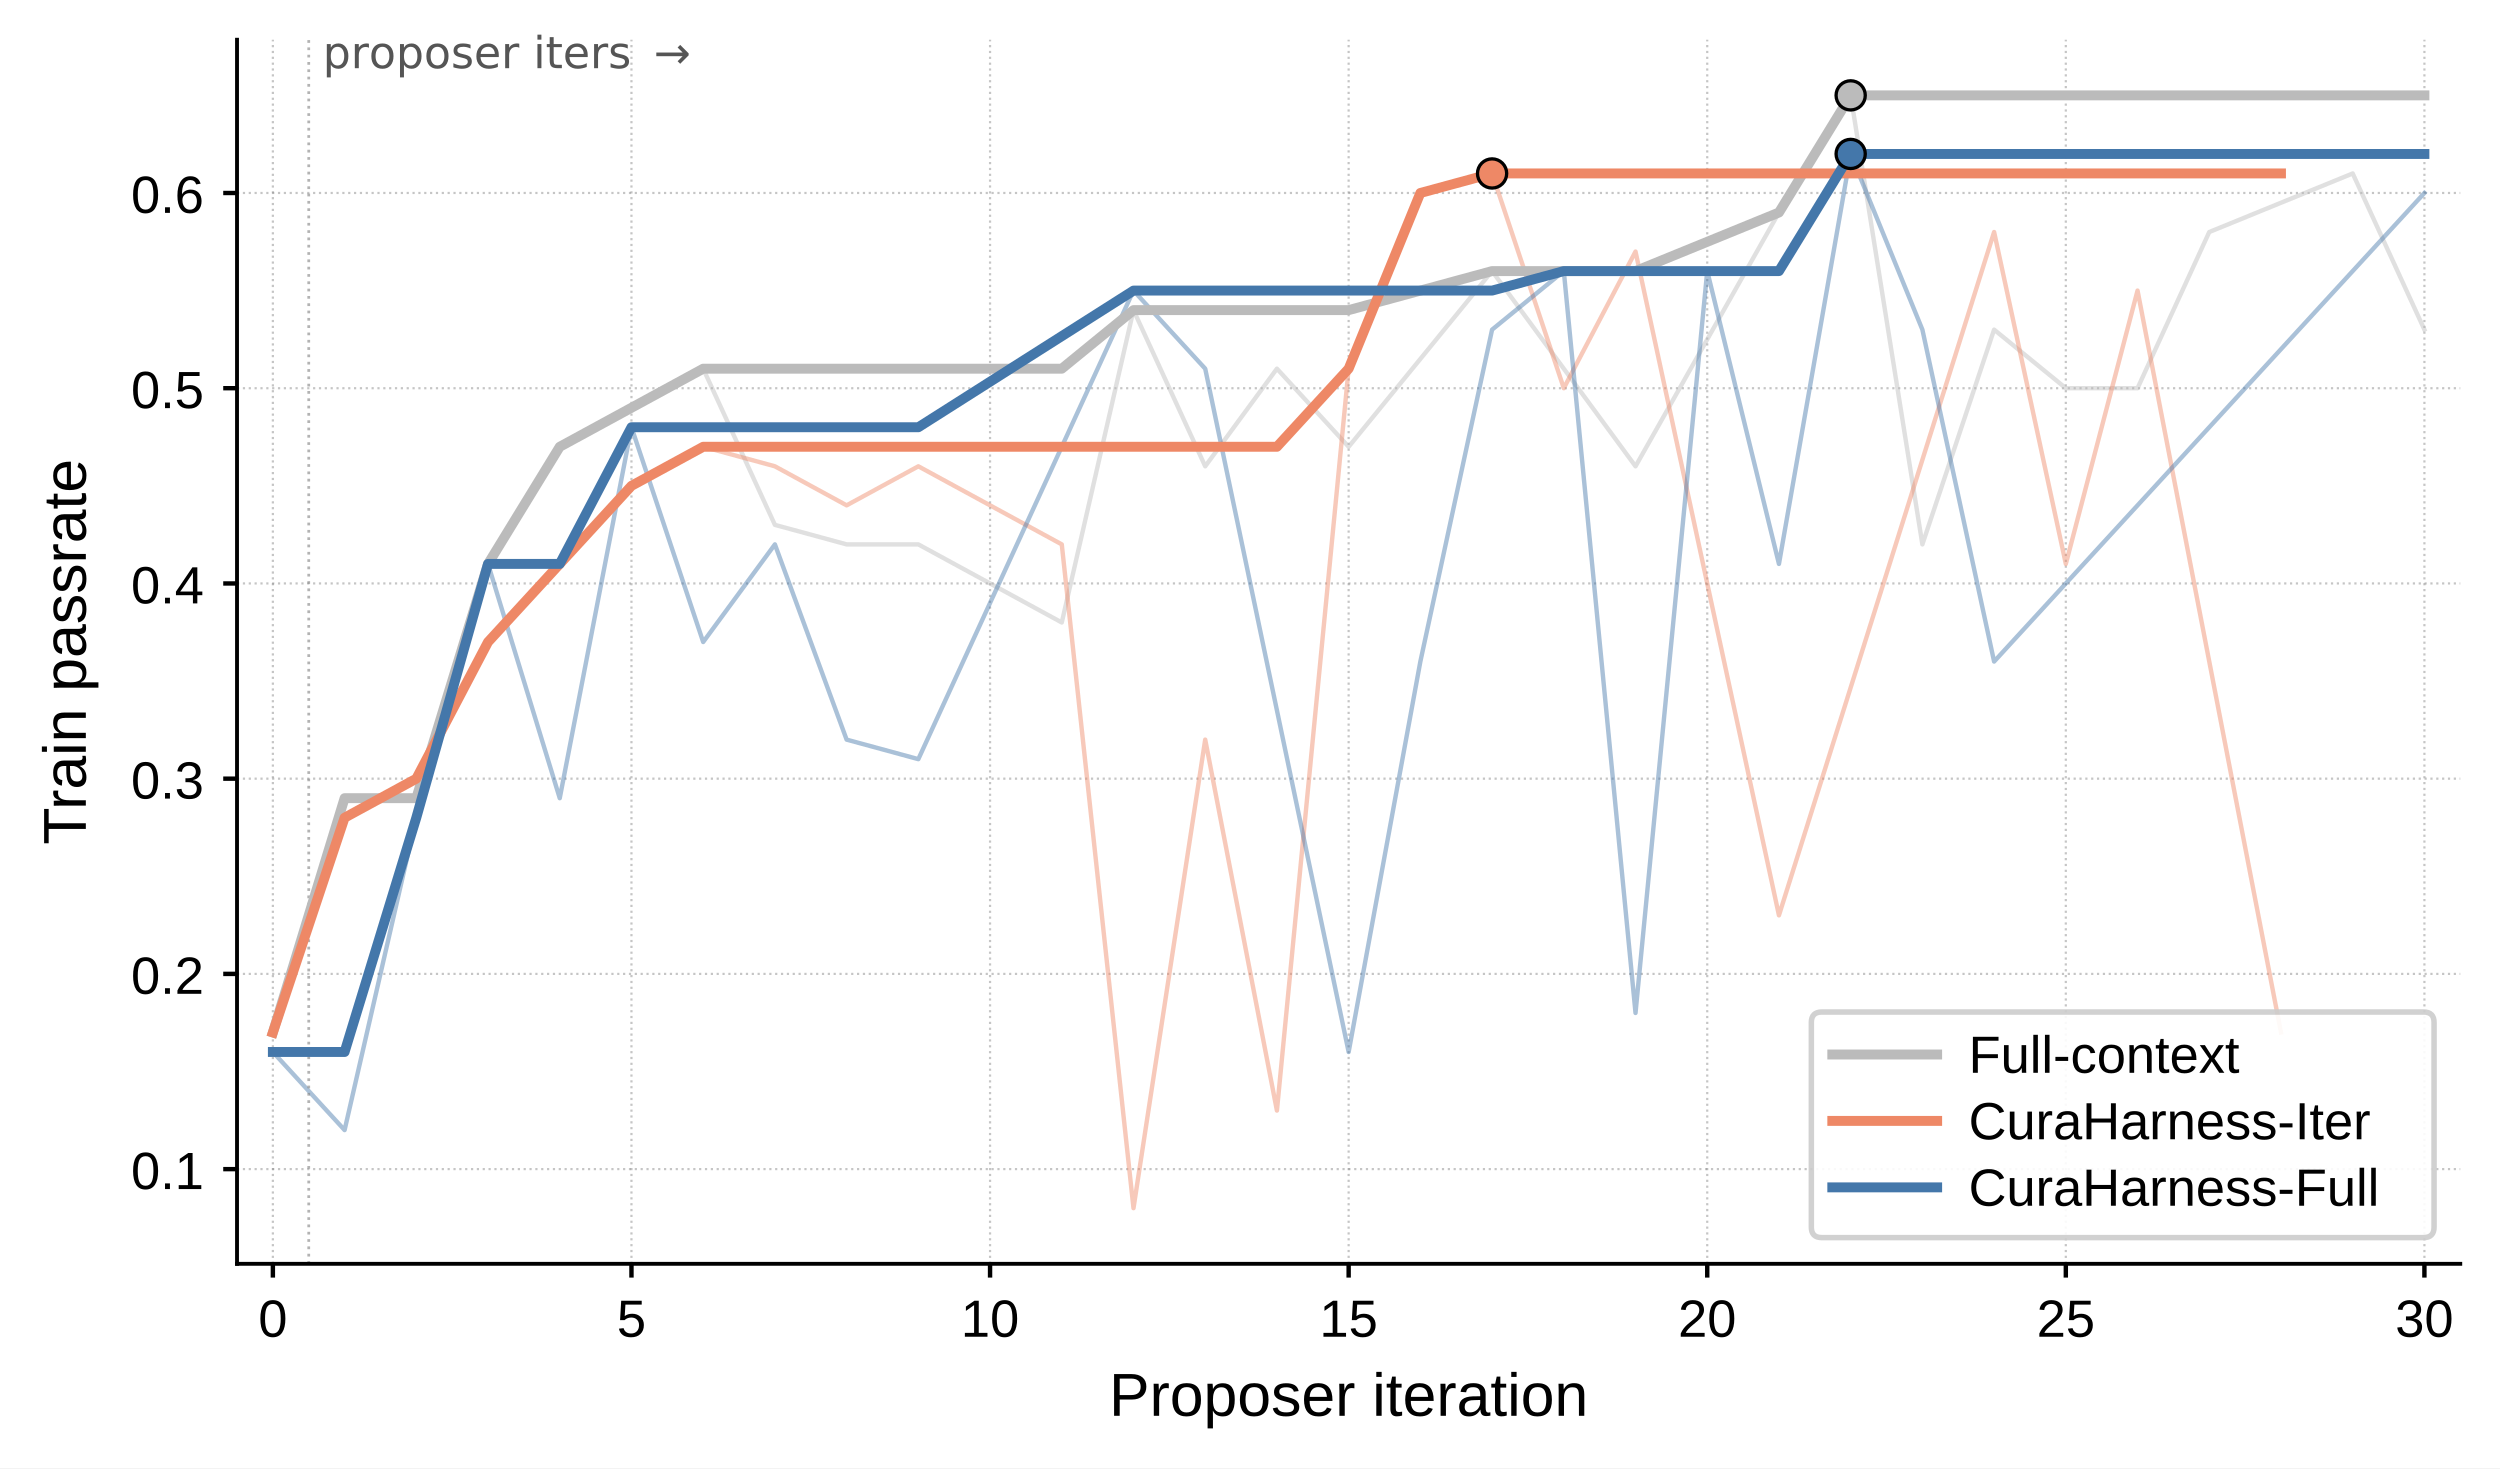
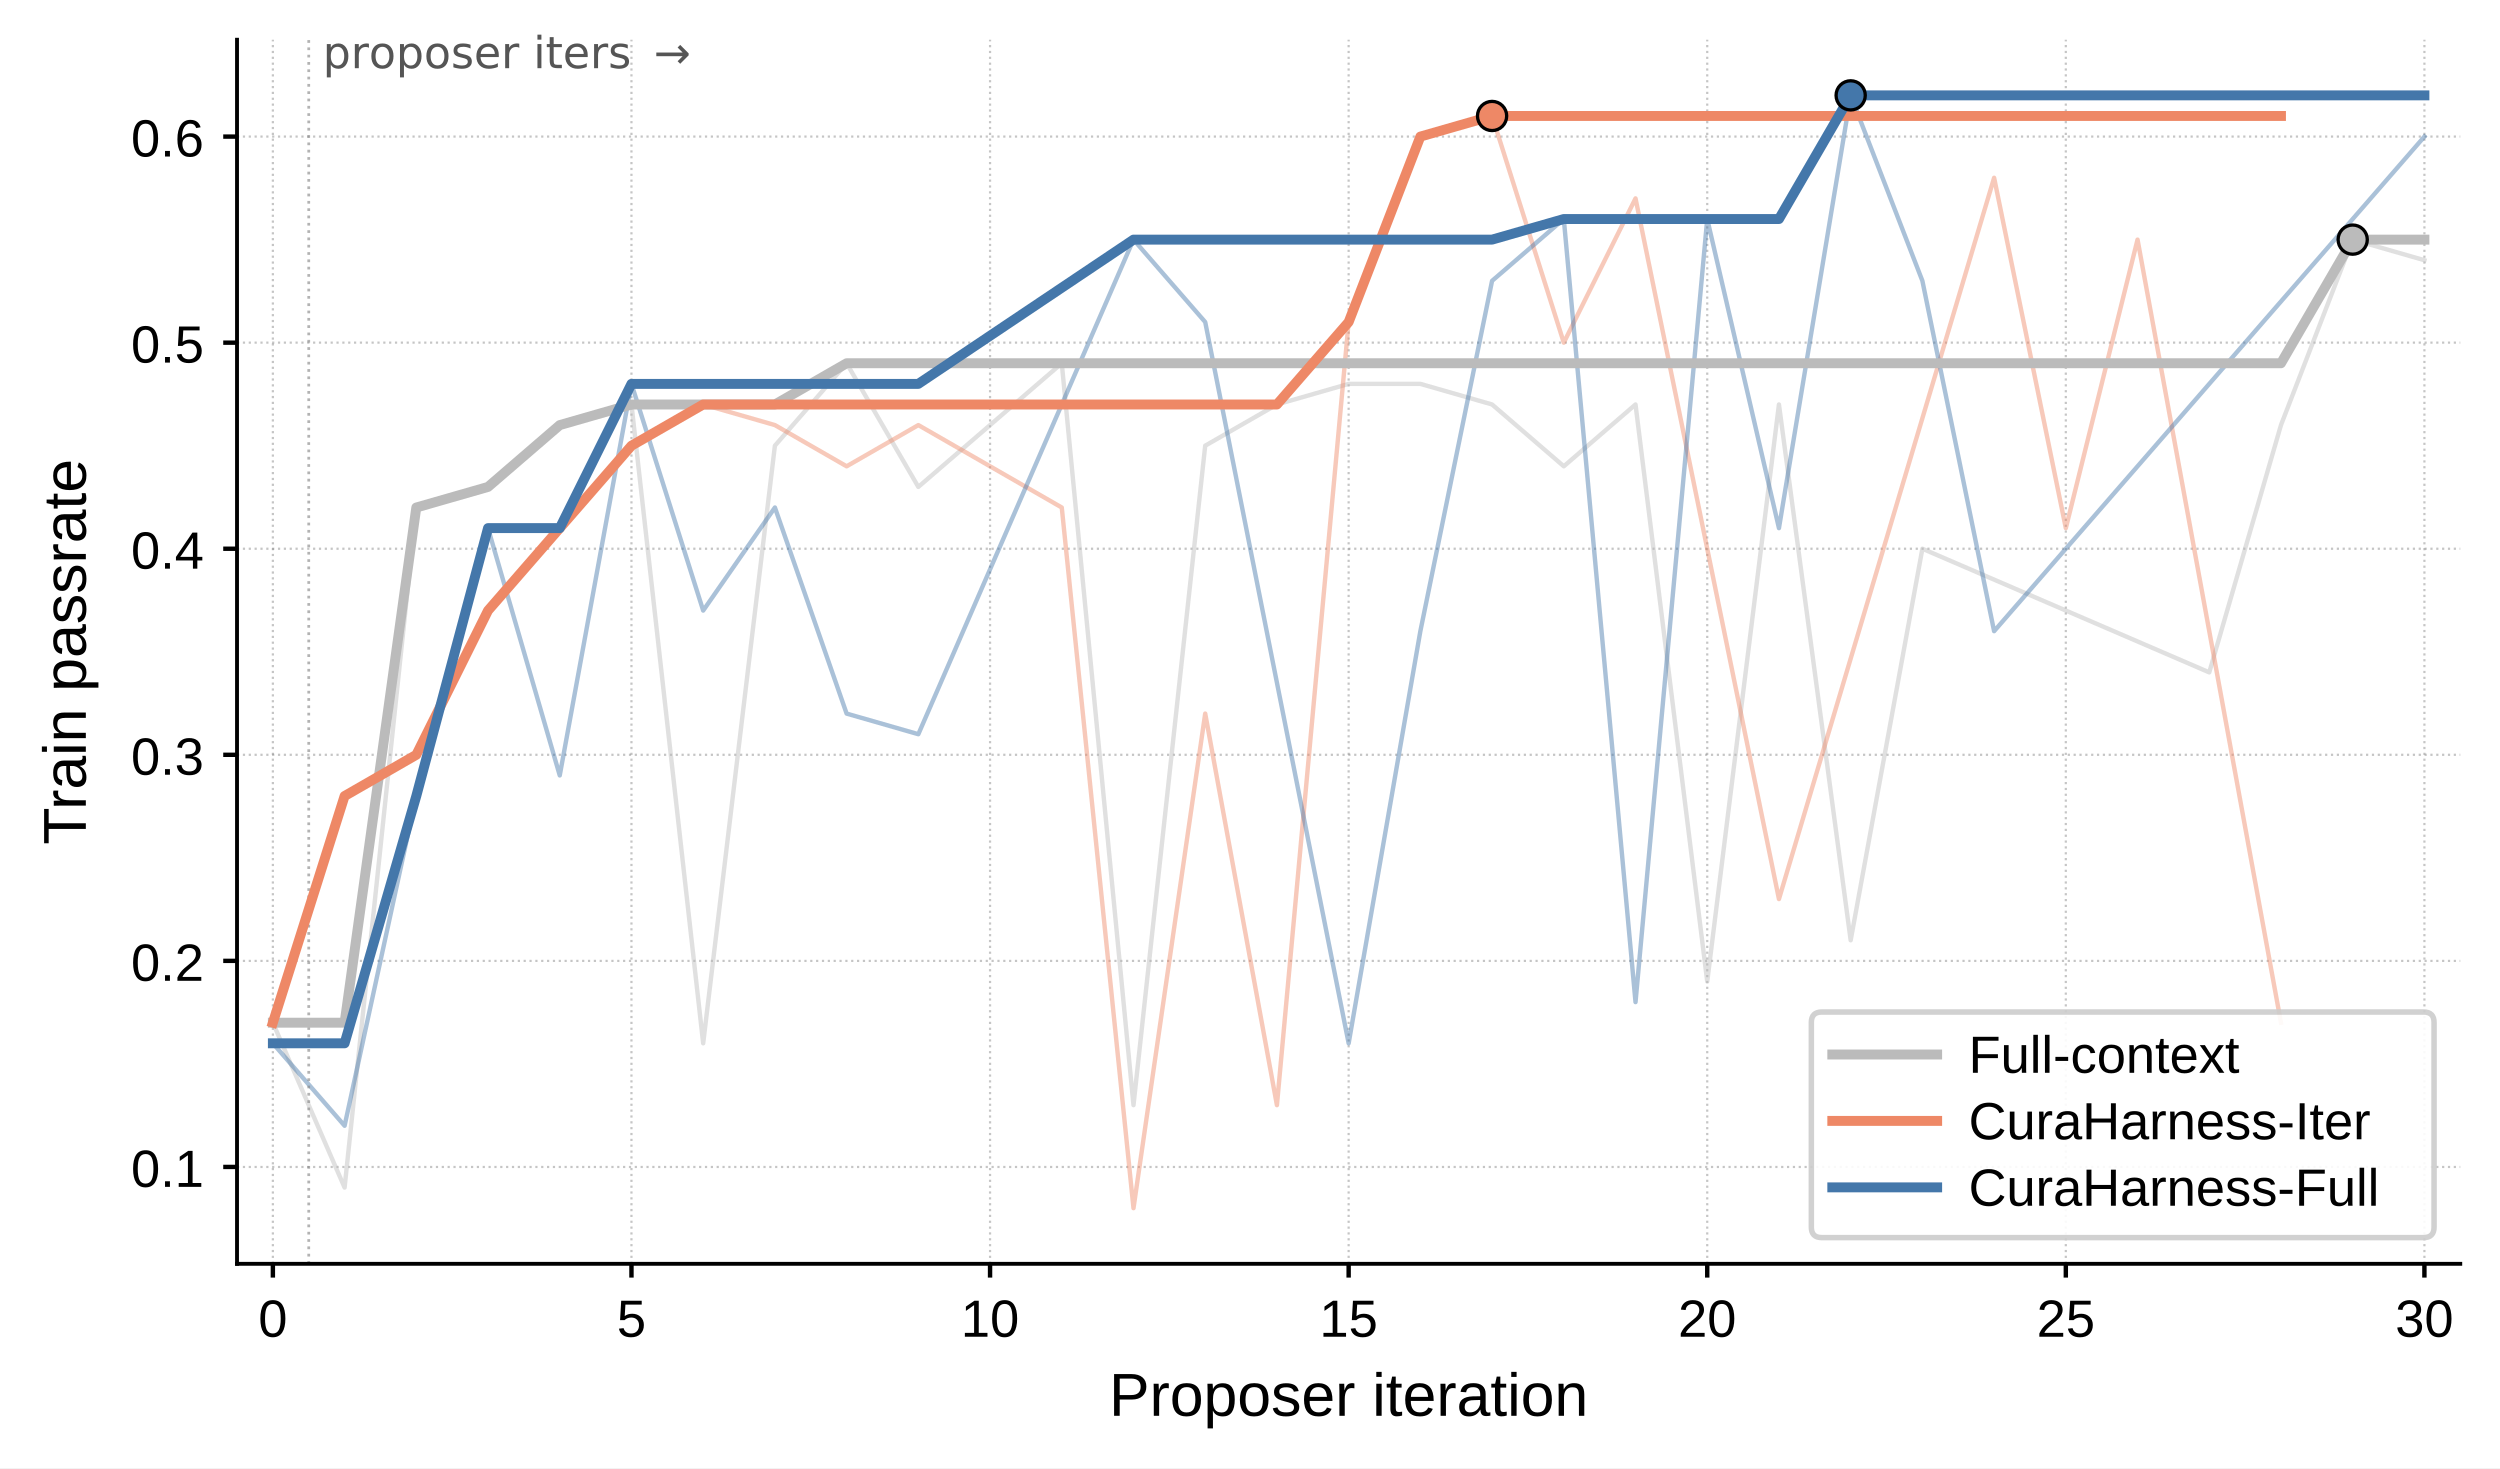
<svg xmlns="http://www.w3.org/2000/svg" xmlns:xlink="http://www.w3.org/1999/xlink" width="453.074pt" height="266.08pt" viewBox="0 0 453.074 266.08" version="1.1">
  <defs>
    <style type="text/css">*{stroke-linejoin: round; stroke-linecap: butt}</style>
  </defs>
  <g id="figure_1">
    <g id="patch_1">
      <path d="M 0 266.08  L 453.074 266.08  L 453.074 0  L 0 0  z " style="fill: #ffffff" />
    </g>
    <g id="axes_1">
      <g id="patch_2">
        <path d="M 42.954 229.04  L 445.874 229.04  L 445.874 7.2  L 42.954 7.2  z " style="fill: #ffffff" />
      </g>
      <g id="matplotlib.axis_1">
        <g id="xtick_1">
          <g id="line2d_1">
-             <path d="M 49.453 229.04  L 49.453 7.2  " clip-path="url(#p52450136b9)" style="fill: none; stroke-dasharray: 0.4,0.66; stroke-dashoffset: 0; stroke: #808080; stroke-opacity: 0.45; stroke-width: 0.4" />
+             <path d="M 49.453 229.04  L 49.453 7.2  " clip-path="url(#p8e5bb28938)" style="fill: none; stroke-dasharray: 0.4,0.66; stroke-dashoffset: 0; stroke: #808080; stroke-opacity: 0.45; stroke-width: 0.4" />
          </g>
          <g id="line2d_2">
            <defs>
-               <path id="m943d3653a0" d="M 0 0  L 0 2.5  " style="stroke: #000000; stroke-width: 0.8" />
+               <path id="me5677ea077" d="M 0 0  L 0 2.5  " style="stroke: #000000; stroke-width: 0.8" />
            </defs>
            <g>
-               <use xlink:href="#m943d3653a0" x="49.453" y="229.04" style="stroke: #000000; stroke-width: 0.8" />
+               <use xlink:href="#me5677ea077" x="49.453" y="229.04" style="stroke: #000000; stroke-width: 0.8" />
            </g>
          </g>
          <g id="text_1">
            <text style="font-size: 9.5px; font-family: 'Arial', 'DejaVu Sans', 'Liberation Sans', sans-serif; text-anchor: middle" x="49.453" y="242.259" transform="rotate(-0 49.45262 242.2585)">0</text>
          </g>
        </g>
        <g id="xtick_2">
          <g id="line2d_3">
-             <path d="M 114.44 229.04  L 114.44 7.2  " clip-path="url(#p52450136b9)" style="fill: none; stroke-dasharray: 0.4,0.66; stroke-dashoffset: 0; stroke: #808080; stroke-opacity: 0.45; stroke-width: 0.4" />
+             <path d="M 114.44 229.04  L 114.44 7.2  " clip-path="url(#p8e5bb28938)" style="fill: none; stroke-dasharray: 0.4,0.66; stroke-dashoffset: 0; stroke: #808080; stroke-opacity: 0.45; stroke-width: 0.4" />
          </g>
          <g id="line2d_4">
            <g>
-               <use xlink:href="#m943d3653a0" x="114.44" y="229.04" style="stroke: #000000; stroke-width: 0.8" />
+               <use xlink:href="#me5677ea077" x="114.44" y="229.04" style="stroke: #000000; stroke-width: 0.8" />
            </g>
          </g>
          <g id="text_2">
            <text style="font-size: 9.5px; font-family: 'Arial', 'DejaVu Sans', 'Liberation Sans', sans-serif; text-anchor: middle" x="114.44" y="242.259" transform="rotate(-0 114.4397 242.2585)">5</text>
          </g>
        </g>
        <g id="xtick_3">
          <g id="line2d_5">
-             <path d="M 179.427 229.04  L 179.427 7.2  " clip-path="url(#p52450136b9)" style="fill: none; stroke-dasharray: 0.4,0.66; stroke-dashoffset: 0; stroke: #808080; stroke-opacity: 0.45; stroke-width: 0.4" />
+             <path d="M 179.427 229.04  L 179.427 7.2  " clip-path="url(#p8e5bb28938)" style="fill: none; stroke-dasharray: 0.4,0.66; stroke-dashoffset: 0; stroke: #808080; stroke-opacity: 0.45; stroke-width: 0.4" />
          </g>
          <g id="line2d_6">
            <g>
-               <use xlink:href="#m943d3653a0" x="179.427" y="229.04" style="stroke: #000000; stroke-width: 0.8" />
+               <use xlink:href="#me5677ea077" x="179.427" y="229.04" style="stroke: #000000; stroke-width: 0.8" />
            </g>
          </g>
          <g id="text_3">
            <text style="font-size: 9.5px; font-family: 'Arial', 'DejaVu Sans', 'Liberation Sans', sans-serif; text-anchor: middle" x="179.427" y="242.259" transform="rotate(-0 179.4268 242.2585)">10</text>
          </g>
        </g>
        <g id="xtick_4">
          <g id="line2d_7">
-             <path d="M 244.414 229.04  L 244.414 7.2  " clip-path="url(#p52450136b9)" style="fill: none; stroke-dasharray: 0.4,0.66; stroke-dashoffset: 0; stroke: #808080; stroke-opacity: 0.45; stroke-width: 0.4" />
+             <path d="M 244.414 229.04  L 244.414 7.2  " clip-path="url(#p8e5bb28938)" style="fill: none; stroke-dasharray: 0.4,0.66; stroke-dashoffset: 0; stroke: #808080; stroke-opacity: 0.45; stroke-width: 0.4" />
          </g>
          <g id="line2d_8">
            <g>
-               <use xlink:href="#m943d3653a0" x="244.414" y="229.04" style="stroke: #000000; stroke-width: 0.8" />
+               <use xlink:href="#me5677ea077" x="244.414" y="229.04" style="stroke: #000000; stroke-width: 0.8" />
            </g>
          </g>
          <g id="text_4">
            <text style="font-size: 9.5px; font-family: 'Arial', 'DejaVu Sans', 'Liberation Sans', sans-serif; text-anchor: middle" x="244.414" y="242.259" transform="rotate(-0 244.4139 242.2585)">15</text>
          </g>
        </g>
        <g id="xtick_5">
          <g id="line2d_9">
-             <path d="M 309.401 229.04  L 309.401 7.2  " clip-path="url(#p52450136b9)" style="fill: none; stroke-dasharray: 0.4,0.66; stroke-dashoffset: 0; stroke: #808080; stroke-opacity: 0.45; stroke-width: 0.4" />
+             <path d="M 309.401 229.04  L 309.401 7.2  " clip-path="url(#p8e5bb28938)" style="fill: none; stroke-dasharray: 0.4,0.66; stroke-dashoffset: 0; stroke: #808080; stroke-opacity: 0.45; stroke-width: 0.4" />
          </g>
          <g id="line2d_10">
            <g>
-               <use xlink:href="#m943d3653a0" x="309.401" y="229.04" style="stroke: #000000; stroke-width: 0.8" />
+               <use xlink:href="#me5677ea077" x="309.401" y="229.04" style="stroke: #000000; stroke-width: 0.8" />
            </g>
          </g>
          <g id="text_5">
            <text style="font-size: 9.5px; font-family: 'Arial', 'DejaVu Sans', 'Liberation Sans', sans-serif; text-anchor: middle" x="309.401" y="242.259" transform="rotate(-0 309.401 242.2585)">20</text>
          </g>
        </g>
        <g id="xtick_6">
          <g id="line2d_11">
-             <path d="M 374.388 229.04  L 374.388 7.2  " clip-path="url(#p52450136b9)" style="fill: none; stroke-dasharray: 0.4,0.66; stroke-dashoffset: 0; stroke: #808080; stroke-opacity: 0.45; stroke-width: 0.4" />
+             <path d="M 374.388 229.04  L 374.388 7.2  " clip-path="url(#p8e5bb28938)" style="fill: none; stroke-dasharray: 0.4,0.66; stroke-dashoffset: 0; stroke: #808080; stroke-opacity: 0.45; stroke-width: 0.4" />
          </g>
          <g id="line2d_12">
            <g>
-               <use xlink:href="#m943d3653a0" x="374.388" y="229.04" style="stroke: #000000; stroke-width: 0.8" />
+               <use xlink:href="#me5677ea077" x="374.388" y="229.04" style="stroke: #000000; stroke-width: 0.8" />
            </g>
          </g>
          <g id="text_6">
            <text style="font-size: 9.5px; font-family: 'Arial', 'DejaVu Sans', 'Liberation Sans', sans-serif; text-anchor: middle" x="374.388" y="242.259" transform="rotate(-0 374.3881 242.2585)">25</text>
          </g>
        </g>
        <g id="xtick_7">
          <g id="line2d_13">
-             <path d="M 439.375 229.04  L 439.375 7.2  " clip-path="url(#p52450136b9)" style="fill: none; stroke-dasharray: 0.4,0.66; stroke-dashoffset: 0; stroke: #808080; stroke-opacity: 0.45; stroke-width: 0.4" />
+             <path d="M 439.375 229.04  L 439.375 7.2  " clip-path="url(#p8e5bb28938)" style="fill: none; stroke-dasharray: 0.4,0.66; stroke-dashoffset: 0; stroke: #808080; stroke-opacity: 0.45; stroke-width: 0.4" />
          </g>
          <g id="line2d_14">
            <g>
-               <use xlink:href="#m943d3653a0" x="439.375" y="229.04" style="stroke: #000000; stroke-width: 0.8" />
+               <use xlink:href="#me5677ea077" x="439.375" y="229.04" style="stroke: #000000; stroke-width: 0.8" />
            </g>
          </g>
          <g id="text_7">
            <text style="font-size: 9.5px; font-family: 'Arial', 'DejaVu Sans', 'Liberation Sans', sans-serif; text-anchor: middle" x="439.375" y="242.259" transform="rotate(-0 439.3752 242.2585)">30</text>
          </g>
        </g>
        <g id="text_8">
          <text style="font-size: 11px; font-family: 'Arial', 'DejaVu Sans', 'Liberation Sans', sans-serif; text-anchor: middle" x="244.414" y="256.592" transform="rotate(-0 244.4139 256.5925)">Proposer iteration</text>
        </g>
      </g>
      <g id="matplotlib.axis_2">
        <g id="ytick_1">
          <g id="line2d_15">
-             <path d="M 42.954 211.88  L 445.874 211.88  " clip-path="url(#p52450136b9)" style="fill: none; stroke-dasharray: 0.4,0.66; stroke-dashoffset: 0; stroke: #808080; stroke-opacity: 0.45; stroke-width: 0.4" />
+             <path d="M 42.954 211.487  L 445.874 211.487  " clip-path="url(#p8e5bb28938)" style="fill: none; stroke-dasharray: 0.4,0.66; stroke-dashoffset: 0; stroke: #808080; stroke-opacity: 0.45; stroke-width: 0.4" />
          </g>
          <g id="line2d_16">
            <defs>
-               <path id="ma02da715d0" d="M 0 0  L -2.5 0  " style="stroke: #000000; stroke-width: 0.8" />
+               <path id="m7eb0ddb0dd" d="M 0 0  L -2.5 0  " style="stroke: #000000; stroke-width: 0.8" />
            </defs>
            <g>
-               <use xlink:href="#ma02da715d0" x="42.954" y="211.88" style="stroke: #000000; stroke-width: 0.8" />
+               <use xlink:href="#m7eb0ddb0dd" x="42.954" y="211.487" style="stroke: #000000; stroke-width: 0.8" />
            </g>
          </g>
          <g id="text_9">
-             <text style="font-size: 9.5px; font-family: 'Arial', 'DejaVu Sans', 'Liberation Sans', sans-serif; text-anchor: end" x="36.954" y="215.489" transform="rotate(-0 36.95391 215.4894)">0.1</text>
+             <text style="font-size: 9.5px; font-family: 'Arial', 'DejaVu Sans', 'Liberation Sans', sans-serif; text-anchor: end" x="36.954" y="215.096" transform="rotate(-0 36.95391 215.0963)">0.1</text>
          </g>
        </g>
        <g id="ytick_2">
          <g id="line2d_17">
-             <path d="M 42.954 176.499  L 445.874 176.499  " clip-path="url(#p52450136b9)" style="fill: none; stroke-dasharray: 0.4,0.66; stroke-dashoffset: 0; stroke: #808080; stroke-opacity: 0.45; stroke-width: 0.4" />
+             <path d="M 42.954 174.14  L 445.874 174.14  " clip-path="url(#p8e5bb28938)" style="fill: none; stroke-dasharray: 0.4,0.66; stroke-dashoffset: 0; stroke: #808080; stroke-opacity: 0.45; stroke-width: 0.4" />
          </g>
          <g id="line2d_18">
            <g>
-               <use xlink:href="#ma02da715d0" x="42.954" y="176.499" style="stroke: #000000; stroke-width: 0.8" />
+               <use xlink:href="#m7eb0ddb0dd" x="42.954" y="174.14" style="stroke: #000000; stroke-width: 0.8" />
            </g>
          </g>
          <g id="text_10">
-             <text style="font-size: 9.5px; font-family: 'Arial', 'DejaVu Sans', 'Liberation Sans', sans-serif; text-anchor: end" x="36.954" y="180.108" transform="rotate(-0 36.95391 180.1082)">0.2</text>
+             <text style="font-size: 9.5px; font-family: 'Arial', 'DejaVu Sans', 'Liberation Sans', sans-serif; text-anchor: end" x="36.954" y="177.749" transform="rotate(-0 36.95391 177.7495)">0.2</text>
          </g>
        </g>
        <g id="ytick_3">
          <g id="line2d_19">
-             <path d="M 42.954 141.118  L 445.874 141.118  " clip-path="url(#p52450136b9)" style="fill: none; stroke-dasharray: 0.4,0.66; stroke-dashoffset: 0; stroke: #808080; stroke-opacity: 0.45; stroke-width: 0.4" />
+             <path d="M 42.954 136.793  L 445.874 136.793  " clip-path="url(#p8e5bb28938)" style="fill: none; stroke-dasharray: 0.4,0.66; stroke-dashoffset: 0; stroke: #808080; stroke-opacity: 0.45; stroke-width: 0.4" />
          </g>
          <g id="line2d_20">
            <g>
-               <use xlink:href="#ma02da715d0" x="42.954" y="141.118" style="stroke: #000000; stroke-width: 0.8" />
+               <use xlink:href="#m7eb0ddb0dd" x="42.954" y="136.793" style="stroke: #000000; stroke-width: 0.8" />
            </g>
          </g>
          <g id="text_11">
-             <text style="font-size: 9.5px; font-family: 'Arial', 'DejaVu Sans', 'Liberation Sans', sans-serif; text-anchor: end" x="36.954" y="144.727" transform="rotate(-0 36.95391 144.727)">0.3</text>
+             <text style="font-size: 9.5px; font-family: 'Arial', 'DejaVu Sans', 'Liberation Sans', sans-serif; text-anchor: end" x="36.954" y="140.403" transform="rotate(-0 36.95391 140.4027)">0.3</text>
          </g>
        </g>
        <g id="ytick_4">
          <g id="line2d_21">
-             <path d="M 42.954 105.737  L 445.874 105.737  " clip-path="url(#p52450136b9)" style="fill: none; stroke-dasharray: 0.4,0.66; stroke-dashoffset: 0; stroke: #808080; stroke-opacity: 0.45; stroke-width: 0.4" />
+             <path d="M 42.954 99.447  L 445.874 99.447  " clip-path="url(#p8e5bb28938)" style="fill: none; stroke-dasharray: 0.4,0.66; stroke-dashoffset: 0; stroke: #808080; stroke-opacity: 0.45; stroke-width: 0.4" />
          </g>
          <g id="line2d_22">
            <g>
-               <use xlink:href="#ma02da715d0" x="42.954" y="105.737" style="stroke: #000000; stroke-width: 0.8" />
+               <use xlink:href="#m7eb0ddb0dd" x="42.954" y="99.447" style="stroke: #000000; stroke-width: 0.8" />
            </g>
          </g>
          <g id="text_12">
-             <text style="font-size: 9.5px; font-family: 'Arial', 'DejaVu Sans', 'Liberation Sans', sans-serif; text-anchor: end" x="36.954" y="109.346" transform="rotate(-0 36.95391 109.3458)">0.4</text>
+             <text style="font-size: 9.5px; font-family: 'Arial', 'DejaVu Sans', 'Liberation Sans', sans-serif; text-anchor: end" x="36.954" y="103.056" transform="rotate(-0 36.95391 103.0559)">0.4</text>
          </g>
        </g>
        <g id="ytick_5">
          <g id="line2d_23">
-             <path d="M 42.954 70.355  L 445.874 70.355  " clip-path="url(#p52450136b9)" style="fill: none; stroke-dasharray: 0.4,0.66; stroke-dashoffset: 0; stroke: #808080; stroke-opacity: 0.45; stroke-width: 0.4" />
+             <path d="M 42.954 62.1  L 445.874 62.1  " clip-path="url(#p8e5bb28938)" style="fill: none; stroke-dasharray: 0.4,0.66; stroke-dashoffset: 0; stroke: #808080; stroke-opacity: 0.45; stroke-width: 0.4" />
          </g>
          <g id="line2d_24">
            <g>
-               <use xlink:href="#ma02da715d0" x="42.954" y="70.355" style="stroke: #000000; stroke-width: 0.8" />
+               <use xlink:href="#m7eb0ddb0dd" x="42.954" y="62.1" style="stroke: #000000; stroke-width: 0.8" />
            </g>
          </g>
          <g id="text_13">
-             <text style="font-size: 9.5px; font-family: 'Arial', 'DejaVu Sans', 'Liberation Sans', sans-serif; text-anchor: end" x="36.954" y="73.965" transform="rotate(-0 36.95391 73.96466)">0.5</text>
+             <text style="font-size: 9.5px; font-family: 'Arial', 'DejaVu Sans', 'Liberation Sans', sans-serif; text-anchor: end" x="36.954" y="65.709" transform="rotate(-0 36.95391 65.70906)">0.5</text>
          </g>
        </g>
        <g id="ytick_6">
          <g id="line2d_25">
-             <path d="M 42.954 34.974  L 445.874 34.974  " clip-path="url(#p52450136b9)" style="fill: none; stroke-dasharray: 0.4,0.66; stroke-dashoffset: 0; stroke: #808080; stroke-opacity: 0.45; stroke-width: 0.4" />
+             <path d="M 42.954 24.753  L 445.874 24.753  " clip-path="url(#p8e5bb28938)" style="fill: none; stroke-dasharray: 0.4,0.66; stroke-dashoffset: 0; stroke: #808080; stroke-opacity: 0.45; stroke-width: 0.4" />
          </g>
          <g id="line2d_26">
            <g>
-               <use xlink:href="#ma02da715d0" x="42.954" y="34.974" style="stroke: #000000; stroke-width: 0.8" />
+               <use xlink:href="#m7eb0ddb0dd" x="42.954" y="24.753" style="stroke: #000000; stroke-width: 0.8" />
            </g>
          </g>
          <g id="text_14">
-             <text style="font-size: 9.5px; font-family: 'Arial', 'DejaVu Sans', 'Liberation Sans', sans-serif; text-anchor: end" x="36.954" y="38.583" transform="rotate(-0 36.95391 38.58348)">0.6</text>
+             <text style="font-size: 9.5px; font-family: 'Arial', 'DejaVu Sans', 'Liberation Sans', sans-serif; text-anchor: end" x="36.954" y="28.362" transform="rotate(-0 36.95391 28.36225)">0.6</text>
          </g>
        </g>
        <g id="text_15">
          <text style="font-size: 11px; font-family: 'Arial', 'DejaVu Sans', 'Liberation Sans', sans-serif; text-anchor: middle" x="15.558" y="118.12" transform="rotate(-90 15.55828 118.12)">Train passrate</text>
        </g>
      </g>
      <g id="line2d_27">
-         <path d="M 49.453 187.113  L 62.45 144.656  L 75.447 144.656  L 88.445 102.198  L 101.442 80.97  L 127.437 66.817  L 140.435 95.122  L 153.432 98.66  L 166.429 98.66  L 192.424 112.813  L 205.422 56.203  L 218.419 84.508  L 231.416 66.817  L 244.414 80.97  L 270.409 49.127  L 283.406 66.817  L 296.404 84.508  L 322.398 38.512  L 335.396 17.284  L 348.393 98.66  L 361.391 59.741  L 374.388 70.355  L 387.386 70.355  L 400.383 42.05  L 426.378 31.436  L 439.375 59.741  " clip-path="url(#p52450136b9)" style="fill: none; stroke: #bbbbbb; stroke-opacity: 0.45; stroke-width: 0.8; stroke-linecap: square" />
+         <path d="M 49.453 185.344  L 62.45 215.222  L 75.447 91.977  L 88.445 88.243  L 101.442 77.039  L 114.44 73.304  L 127.437 189.079  L 140.435 80.773  L 153.432 65.834  L 166.429 88.243  L 192.424 65.834  L 205.422 200.283  L 218.419 80.773  L 231.416 73.304  L 244.414 69.569  L 257.411 69.569  L 270.409 73.304  L 283.406 84.508  L 296.404 73.304  L 309.401 177.875  L 322.398 73.304  L 335.396 170.406  L 348.393 99.447  L 400.383 121.855  L 413.38 77.039  L 426.378 43.426  L 439.375 47.161  " clip-path="url(#p8e5bb28938)" style="fill: none; stroke: #bbbbbb; stroke-opacity: 0.45; stroke-width: 0.8; stroke-linecap: square" />
      </g>
      <g id="line2d_28">
-         <path d="M 49.453 187.113  L 62.45 148.194  L 75.447 141.118  L 88.445 116.351  L 114.44 88.046  L 127.437 80.97  L 140.435 84.508  L 153.432 91.584  L 166.429 84.508  L 192.424 98.66  L 205.422 218.956  L 218.419 134.042  L 231.416 201.266  L 244.414 66.817  L 257.411 34.974  L 270.409 31.436  L 283.406 70.355  L 296.404 45.589  L 322.398 165.885  L 361.391 42.05  L 374.388 102.198  L 387.386 52.665  L 413.38 187.113  " clip-path="url(#p52450136b9)" style="fill: none; stroke: #ee8866; stroke-opacity: 0.45; stroke-width: 0.8; stroke-linecap: square" />
+         <path d="M 49.453 185.344  L 62.45 144.263  L 75.447 136.793  L 88.445 110.651  L 114.44 80.773  L 127.437 73.304  L 140.435 77.039  L 153.432 84.508  L 166.429 77.039  L 192.424 91.977  L 205.422 218.956  L 218.419 129.324  L 231.416 200.283  L 244.414 58.365  L 257.411 24.753  L 270.409 21.018  L 283.406 62.1  L 296.404 35.957  L 322.398 162.936  L 361.391 32.222  L 374.388 95.712  L 387.386 43.426  L 413.38 185.344  " clip-path="url(#p8e5bb28938)" style="fill: none; stroke: #ee8866; stroke-opacity: 0.45; stroke-width: 0.8; stroke-linecap: square" />
      </g>
      <g id="line2d_29">
-         <path d="M 49.453 190.651  L 62.45 204.804  L 75.447 148.194  L 88.445 102.198  L 101.442 144.656  L 114.44 77.432  L 127.437 116.351  L 140.435 98.66  L 153.432 134.042  L 166.429 137.58  L 205.422 52.665  L 218.419 66.817  L 244.414 190.651  L 257.411 119.889  L 270.409 59.741  L 283.406 49.127  L 296.404 183.575  L 309.401 49.127  L 322.398 102.198  L 335.396 27.898  L 348.393 59.741  L 361.391 119.889  L 439.375 34.974  " clip-path="url(#p52450136b9)" style="fill: none; stroke: #4477aa; stroke-opacity: 0.45; stroke-width: 0.8; stroke-linecap: square" />
+         <path d="M 49.453 189.079  L 62.45 204.018  L 75.447 144.263  L 88.445 95.712  L 101.442 140.528  L 114.44 69.569  L 127.437 110.651  L 140.435 91.977  L 153.432 129.324  L 166.429 133.059  L 205.422 43.426  L 218.419 58.365  L 244.414 189.079  L 257.411 114.385  L 270.409 50.896  L 283.406 39.692  L 296.404 181.61  L 309.401 39.692  L 322.398 95.712  L 335.396 17.284  L 348.393 50.896  L 361.391 114.385  L 439.375 24.753  " clip-path="url(#p8e5bb28938)" style="fill: none; stroke: #4477aa; stroke-opacity: 0.45; stroke-width: 0.8; stroke-linecap: square" />
      </g>
      <g id="line2d_30">
-         <path d="M 55.951 229.04  L 55.951 7.2  " clip-path="url(#p52450136b9)" style="fill: none; stroke-dasharray: 0.5,0.825; stroke-dashoffset: 0; stroke: #808080; stroke-opacity: 0.6; stroke-width: 0.5" />
+         <path d="M 55.951 229.04  L 55.951 7.2  " clip-path="url(#p8e5bb28938)" style="fill: none; stroke-dasharray: 0.5,0.825; stroke-dashoffset: 0; stroke: #808080; stroke-opacity: 0.6; stroke-width: 0.5" />
      </g>
      <g id="patch_3">
        <path d="M 42.954 229.04  L 42.954 7.2  " style="fill: none; stroke: #000000; stroke-width: 0.7; stroke-linejoin: miter; stroke-linecap: square" />
      </g>
      <g id="patch_4">
        <path d="M 42.954 229.04  L 445.874 229.04  " style="fill: none; stroke: #000000; stroke-width: 0.7; stroke-linejoin: miter; stroke-linecap: square" />
      </g>
      <g id="line2d_31">
-         <path d="M 49.453 187.113  L 62.45 144.656  L 75.447 144.656  L 88.445 102.198  L 101.442 80.97  L 127.437 66.817  L 140.435 66.817  L 153.432 66.817  L 166.429 66.817  L 192.424 66.817  L 205.422 56.203  L 218.419 56.203  L 231.416 56.203  L 244.414 56.203  L 270.409 49.127  L 283.406 49.127  L 296.404 49.127  L 322.398 38.512  L 335.396 17.284  L 348.393 17.284  L 361.391 17.284  L 374.388 17.284  L 387.386 17.284  L 400.383 17.284  L 426.378 17.284  L 439.375 17.284  " clip-path="url(#p52450136b9)" style="fill: none; stroke: #bbbbbb; stroke-width: 1.8; stroke-linecap: square" />
+         <path d="M 49.453 185.344  L 62.45 185.344  L 75.447 91.977  L 88.445 88.243  L 101.442 77.039  L 114.44 73.304  L 127.437 73.304  L 140.435 73.304  L 153.432 65.834  L 166.429 65.834  L 192.424 65.834  L 205.422 65.834  L 218.419 65.834  L 231.416 65.834  L 244.414 65.834  L 257.411 65.834  L 270.409 65.834  L 283.406 65.834  L 296.404 65.834  L 309.401 65.834  L 322.398 65.834  L 335.396 65.834  L 348.393 65.834  L 400.383 65.834  L 413.38 65.834  L 426.378 43.426  L 439.375 43.426  " clip-path="url(#p8e5bb28938)" style="fill: none; stroke: #bbbbbb; stroke-width: 1.8; stroke-linecap: square" />
      </g>
      <g id="line2d_32">
-         <path d="M 49.453 187.113  L 62.45 148.194  L 75.447 141.118  L 88.445 116.351  L 114.44 88.046  L 127.437 80.97  L 140.435 80.97  L 153.432 80.97  L 166.429 80.97  L 192.424 80.97  L 205.422 80.97  L 218.419 80.97  L 231.416 80.97  L 244.414 66.817  L 257.411 34.974  L 270.409 31.436  L 283.406 31.436  L 296.404 31.436  L 322.398 31.436  L 361.391 31.436  L 374.388 31.436  L 387.386 31.436  L 413.38 31.436  " clip-path="url(#p52450136b9)" style="fill: none; stroke: #ee8866; stroke-width: 1.8; stroke-linecap: square" />
+         <path d="M 49.453 185.344  L 62.45 144.263  L 75.447 136.793  L 88.445 110.651  L 114.44 80.773  L 127.437 73.304  L 140.435 73.304  L 153.432 73.304  L 166.429 73.304  L 192.424 73.304  L 205.422 73.304  L 218.419 73.304  L 231.416 73.304  L 244.414 58.365  L 257.411 24.753  L 270.409 21.018  L 283.406 21.018  L 296.404 21.018  L 322.398 21.018  L 361.391 21.018  L 374.388 21.018  L 387.386 21.018  L 413.38 21.018  " clip-path="url(#p8e5bb28938)" style="fill: none; stroke: #ee8866; stroke-width: 1.8; stroke-linecap: square" />
      </g>
      <g id="line2d_33">
-         <path d="M 49.453 190.651  L 62.45 190.651  L 75.447 148.194  L 88.445 102.198  L 101.442 102.198  L 114.44 77.432  L 127.437 77.432  L 140.435 77.432  L 153.432 77.432  L 166.429 77.432  L 205.422 52.665  L 218.419 52.665  L 244.414 52.665  L 257.411 52.665  L 270.409 52.665  L 283.406 49.127  L 296.404 49.127  L 309.401 49.127  L 322.398 49.127  L 335.396 27.898  L 348.393 27.898  L 361.391 27.898  L 439.375 27.898  " clip-path="url(#p52450136b9)" style="fill: none; stroke: #4477aa; stroke-width: 1.8; stroke-linecap: square" />
+         <path d="M 49.453 189.079  L 62.45 189.079  L 75.447 144.263  L 88.445 95.712  L 101.442 95.712  L 114.44 69.569  L 127.437 69.569  L 140.435 69.569  L 153.432 69.569  L 166.429 69.569  L 205.422 43.426  L 218.419 43.426  L 244.414 43.426  L 257.411 43.426  L 270.409 43.426  L 283.406 39.692  L 296.404 39.692  L 309.401 39.692  L 322.398 39.692  L 335.396 17.284  L 348.393 17.284  L 361.391 17.284  L 439.375 17.284  " clip-path="url(#p8e5bb28938)" style="fill: none; stroke: #4477aa; stroke-width: 1.8; stroke-linecap: square" />
      </g>
      <g id="text_16">
        <g style="fill: #555555" transform="translate(55.95133 13.28)">
          <text>
            <tspan x="0" y="-0.922" style="font-size: 8px; font-family: 'DejaVu Sans'; fill: #555555"> </tspan>
            <tspan x="2.543" y="-0.922" style="font-size: 8px; font-family: 'DejaVu Sans'; fill: #555555">p</tspan>
            <tspan x="7.621" y="-0.922" style="font-size: 8px; font-family: 'DejaVu Sans'; fill: #555555">r</tspan>
            <tspan x="10.91" y="-0.922" style="font-size: 8px; font-family: 'DejaVu Sans'; fill: #555555">o</tspan>
            <tspan x="15.805" y="-0.922" style="font-size: 8px; font-family: 'DejaVu Sans'; fill: #555555">p</tspan>
            <tspan x="20.883" y="-0.922" style="font-size: 8px; font-family: 'DejaVu Sans'; fill: #555555">o</tspan>
            <tspan x="25.777" y="-0.922" style="font-size: 8px; font-family: 'DejaVu Sans'; fill: #555555">s</tspan>
            <tspan x="29.945" y="-0.922" style="font-size: 8px; font-family: 'DejaVu Sans'; fill: #555555">e</tspan>
            <tspan x="34.867" y="-0.922" style="font-size: 8px; font-family: 'DejaVu Sans'; fill: #555555">r</tspan>
            <tspan x="38.156" y="-0.922" style="font-size: 8px; font-family: 'DejaVu Sans'; fill: #555555"> </tspan>
            <tspan x="40.699" y="-0.922" style="font-size: 8px; font-family: 'DejaVu Sans'; fill: #555555">i</tspan>
            <tspan x="42.922" y="-0.922" style="font-size: 8px; font-family: 'DejaVu Sans'; fill: #555555">t</tspan>
            <tspan x="46.059" y="-0.922" style="font-size: 8px; font-family: 'DejaVu Sans'; fill: #555555">e</tspan>
            <tspan x="50.98" y="-0.922" style="font-size: 8px; font-family: 'DejaVu Sans'; fill: #555555">r</tspan>
            <tspan x="54.27" y="-0.922" style="font-size: 8px; font-family: 'DejaVu Sans'; fill: #555555">s</tspan>
            <tspan x="58.438" y="-0.922" style="font-size: 8px; font-family: 'DejaVu Sans'; fill: #555555"> </tspan>
            <tspan x="62.539" y="-0.922" style="font-size: 8px; font-family: 'DejaVu Sans'; fill: #555555">→</tspan>
          </text>
        </g>
      </g>
      <g id="PathCollection_1">
        <defs>
-           <path id="mba9807de9a" d="M 0 2.646  C 0.702 2.646 1.375 2.367 1.871 1.871  C 2.367 1.375 2.646 0.702 2.646 0  C 2.646 -0.702 2.367 -1.375 1.871 -1.871  C 1.375 -2.367 0.702 -2.646 0 -2.646  C -0.702 -2.646 -1.375 -2.367 -1.871 -1.871  C -2.367 -1.375 -2.646 -0.702 -2.646 0  C -2.646 0.702 -2.367 1.375 -1.871 1.871  C -1.375 2.367 -0.702 2.646 0 2.646  z " style="stroke: #000000; stroke-width: 0.6" />
+           <path id="m3fa209ac23" d="M 0 2.646  C 0.702 2.646 1.375 2.367 1.871 1.871  C 2.367 1.375 2.646 0.702 2.646 0  C 2.646 -0.702 2.367 -1.375 1.871 -1.871  C 1.375 -2.367 0.702 -2.646 0 -2.646  C -0.702 -2.646 -1.375 -2.367 -1.871 -1.871  C -2.367 -1.375 -2.646 -0.702 -2.646 0  C -2.646 0.702 -2.367 1.375 -1.871 1.871  C -1.375 2.367 -0.702 2.646 0 2.646  z " style="stroke: #000000; stroke-width: 0.6" />
        </defs>
-         <g clip-path="url(#p52450136b9)">
-           <use xlink:href="#mba9807de9a" x="335.396" y="17.284" style="fill: #bbbbbb; stroke: #000000; stroke-width: 0.6" />
+         <g clip-path="url(#p8e5bb28938)">
+           <use xlink:href="#m3fa209ac23" x="426.378" y="43.426" style="fill: #bbbbbb; stroke: #000000; stroke-width: 0.6" />
        </g>
      </g>
      <g id="PathCollection_2">
        <defs>
-           <path id="mad7261b894" d="M 0 2.646  C 0.702 2.646 1.375 2.367 1.871 1.871  C 2.367 1.375 2.646 0.702 2.646 0  C 2.646 -0.702 2.367 -1.375 1.871 -1.871  C 1.375 -2.367 0.702 -2.646 0 -2.646  C -0.702 -2.646 -1.375 -2.367 -1.871 -1.871  C -2.367 -1.375 -2.646 -0.702 -2.646 0  C -2.646 0.702 -2.367 1.375 -1.871 1.871  C -1.375 2.367 -0.702 2.646 0 2.646  z " style="stroke: #000000; stroke-width: 0.6" />
+           <path id="mc17430d165" d="M 0 2.646  C 0.702 2.646 1.375 2.367 1.871 1.871  C 2.367 1.375 2.646 0.702 2.646 0  C 2.646 -0.702 2.367 -1.375 1.871 -1.871  C 1.375 -2.367 0.702 -2.646 0 -2.646  C -0.702 -2.646 -1.375 -2.367 -1.871 -1.871  C -2.367 -1.375 -2.646 -0.702 -2.646 0  C -2.646 0.702 -2.367 1.375 -1.871 1.871  C -1.375 2.367 -0.702 2.646 0 2.646  z " style="stroke: #000000; stroke-width: 0.6" />
        </defs>
-         <g clip-path="url(#p52450136b9)">
-           <use xlink:href="#mad7261b894" x="270.409" y="31.436" style="fill: #ee8866; stroke: #000000; stroke-width: 0.6" />
+         <g clip-path="url(#p8e5bb28938)">
+           <use xlink:href="#mc17430d165" x="270.409" y="21.018" style="fill: #ee8866; stroke: #000000; stroke-width: 0.6" />
        </g>
      </g>
      <g id="PathCollection_3">
        <defs>
-           <path id="m18d448ad8c" d="M 0 2.646  C 0.702 2.646 1.375 2.367 1.871 1.871  C 2.367 1.375 2.646 0.702 2.646 0  C 2.646 -0.702 2.367 -1.375 1.871 -1.871  C 1.375 -2.367 0.702 -2.646 0 -2.646  C -0.702 -2.646 -1.375 -2.367 -1.871 -1.871  C -2.367 -1.375 -2.646 -0.702 -2.646 0  C -2.646 0.702 -2.367 1.375 -1.871 1.871  C -1.375 2.367 -0.702 2.646 0 2.646  z " style="stroke: #000000; stroke-width: 0.6" />
+           <path id="mfcf7105361" d="M 0 2.646  C 0.702 2.646 1.375 2.367 1.871 1.871  C 2.367 1.375 2.646 0.702 2.646 0  C 2.646 -0.702 2.367 -1.375 1.871 -1.871  C 1.375 -2.367 0.702 -2.646 0 -2.646  C -0.702 -2.646 -1.375 -2.367 -1.871 -1.871  C -2.367 -1.375 -2.646 -0.702 -2.646 0  C -2.646 0.702 -2.367 1.375 -1.871 1.871  C -1.375 2.367 -0.702 2.646 0 2.646  z " style="stroke: #000000; stroke-width: 0.6" />
        </defs>
-         <g clip-path="url(#p52450136b9)">
-           <use xlink:href="#m18d448ad8c" x="335.396" y="27.898" style="fill: #4477aa; stroke: #000000; stroke-width: 0.6" />
+         <g clip-path="url(#p8e5bb28938)">
+           <use xlink:href="#mfcf7105361" x="335.396" y="17.284" style="fill: #4477aa; stroke: #000000; stroke-width: 0.6" />
        </g>
      </g>
      <g id="legend_1">
        <g id="patch_5">
          <path d="M 330.168 224.29  L 439.224 224.29  Q 441.124 224.29 441.124 222.39  L 441.124 185.307  Q 441.124 183.407 439.224 183.407  L 330.168 183.407  Q 328.268 183.407 328.268 185.307  L 328.268 222.39  Q 328.268 224.29 330.168 224.29  z " style="fill: #ffffff; opacity: 0.9; stroke: #cccccc; stroke-linejoin: miter" />
        </g>
        <g id="line2d_34">
          <path d="M 332.068 191.101  L 341.568 191.101  L 351.068 191.101  " style="fill: none; stroke: #bbbbbb; stroke-width: 1.8; stroke-linecap: square" />
        </g>
        <g id="text_17">
          <text style="font-size: 9.5px; font-family: 'Arial', 'DejaVu Sans', 'Liberation Sans', sans-serif; text-anchor: start" x="356.768" y="194.426" transform="rotate(-0 356.7684 194.4259)">Full-context</text>
        </g>
        <g id="line2d_35">
          <path d="M 332.068 203.145  L 341.568 203.145  L 351.068 203.145  " style="fill: none; stroke: #ee8866; stroke-width: 1.8; stroke-linecap: square" />
        </g>
        <g id="text_18">
          <text style="font-size: 9.5px; font-family: 'Arial', 'DejaVu Sans', 'Liberation Sans', sans-serif; text-anchor: start" x="356.768" y="206.47" transform="rotate(-0 356.7684 206.4701)">CuraHarness-Iter</text>
        </g>
        <g id="line2d_36">
          <path d="M 332.068 215.189  L 341.568 215.189  L 351.068 215.189  " style="fill: none; stroke: #4477aa; stroke-width: 1.8; stroke-linecap: square" />
        </g>
        <g id="text_19">
          <text style="font-size: 9.5px; font-family: 'Arial', 'DejaVu Sans', 'Liberation Sans', sans-serif; text-anchor: start" x="356.768" y="218.514" transform="rotate(-0 356.7684 218.5143)">CuraHarness-Full</text>
        </g>
      </g>
    </g>
  </g>
  <defs>
-     <clipPath id="p52450136b9">
+     <clipPath id="p8e5bb28938">
      <rect x="42.954" y="7.2" width="402.92" height="221.84" />
    </clipPath>
  </defs>
</svg>
